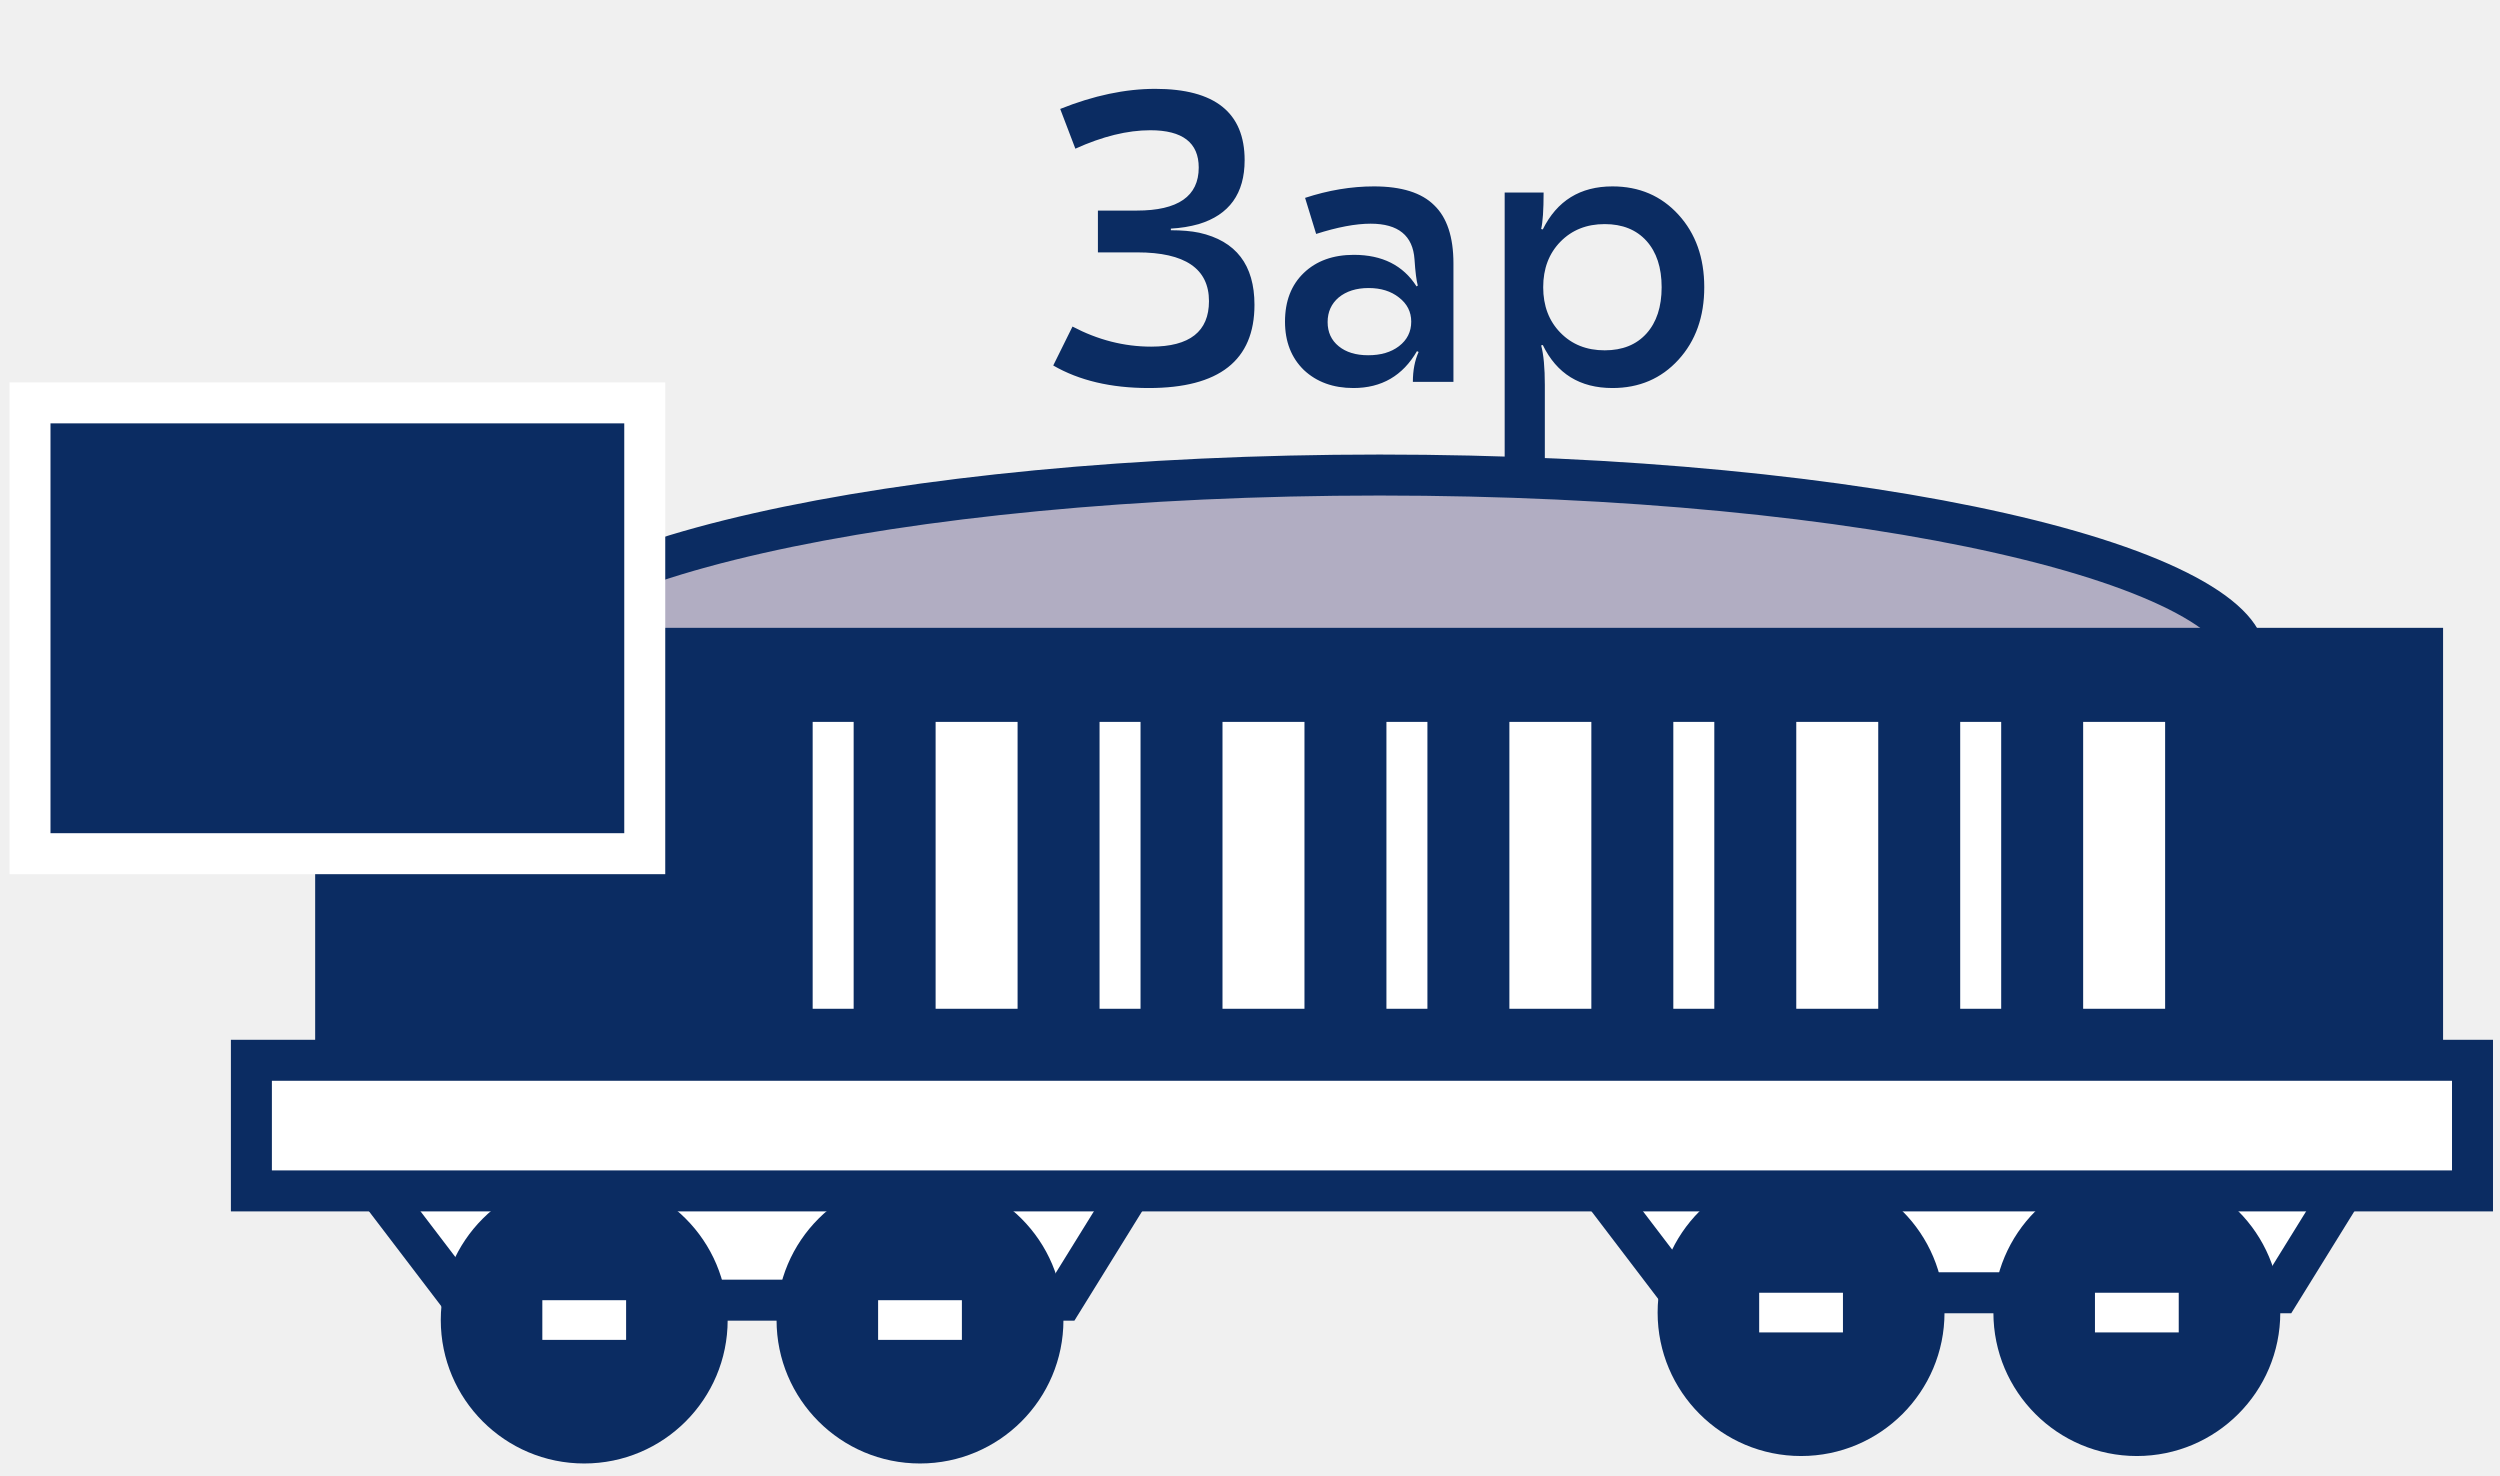
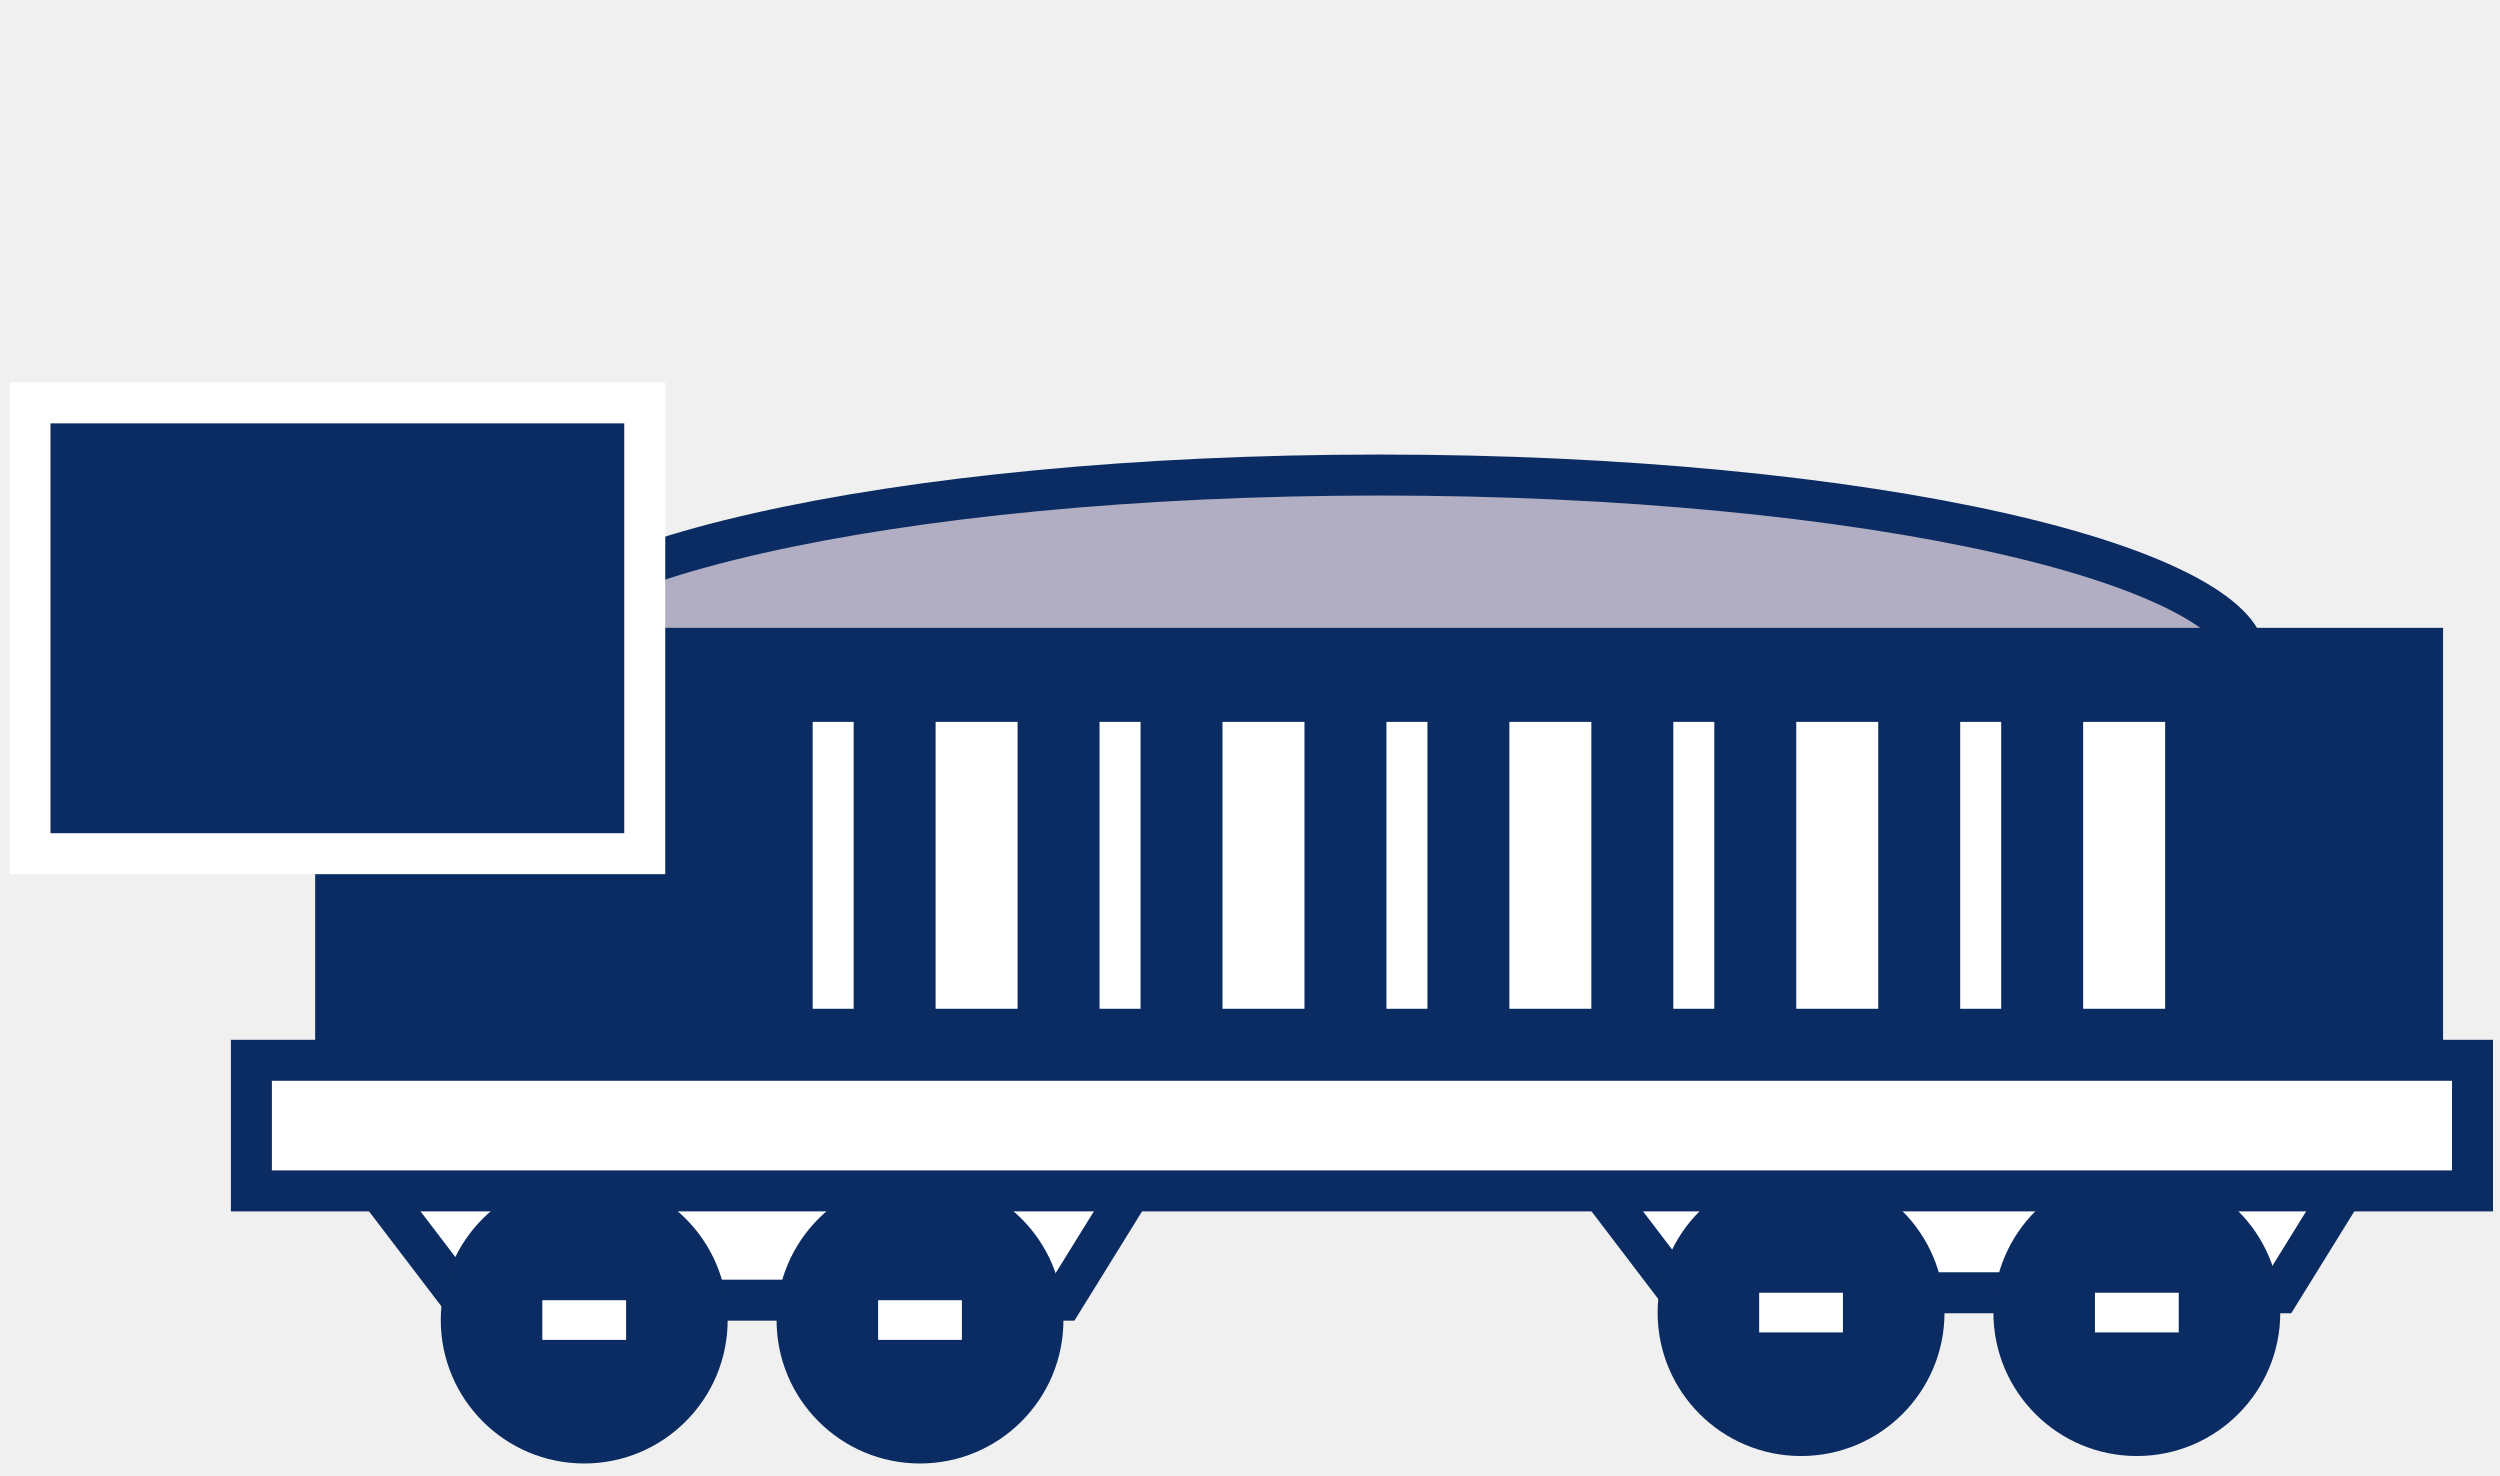
<svg xmlns="http://www.w3.org/2000/svg" width="61" height="36" viewBox="0 0 61 36" fill="none">
  <path d="M54.767 15.982C54.767 16.16 54.69 16.376 54.457 16.633C54.222 16.893 53.852 17.168 53.333 17.446C52.297 18 50.765 18.515 48.829 18.954C44.966 19.828 39.604 20.374 33.664 20.374C27.724 20.374 22.362 19.828 18.498 18.954C16.562 18.515 15.03 18 13.994 17.446C13.476 17.168 13.105 16.893 12.87 16.633C12.638 16.376 12.56 16.16 12.56 15.982C12.56 15.805 12.638 15.589 12.87 15.332C13.105 15.072 13.476 14.797 13.994 14.519C15.03 13.964 16.562 13.449 18.498 13.011C22.362 12.136 27.724 11.591 33.664 11.591C39.604 11.591 44.966 12.136 48.829 13.011C50.765 13.449 52.297 13.964 53.333 14.519C53.852 14.797 54.222 15.072 54.457 15.332C54.69 15.589 54.767 15.805 54.767 15.982Z" fill="#B1ADC2" stroke="#0B2C62" />
  <rect x="8.19" y="15.819" width="50.921" height="9.632" fill="#0B2C62" stroke="#0B2C62" />
  <path d="M11.284 31.724L8.525 28.104H28.178L25.937 31.724H11.284Z" fill="white" stroke="#0B2C62" />
  <path d="M40.974 31.543L38.216 27.922H57.869L55.628 31.543H40.974Z" fill="white" stroke="#0B2C62" />
  <circle cx="14.255" cy="32.209" r="3.5" fill="#0B2C62" />
  <circle cx="43.946" cy="32.027" r="3.5" fill="#0B2C62" />
  <circle cx="22.448" cy="32.209" r="3.5" fill="#0B2C62" />
  <circle cx="52.139" cy="32.027" r="3.5" fill="#0B2C62" />
  <rect x="21.426" y="31.725" width="2.044" height="0.968" fill="white" />
  <rect x="51.117" y="31.543" width="2.044" height="0.968" fill="white" />
  <rect x="13.233" y="31.725" width="2.044" height="0.968" fill="white" />
  <rect x="42.924" y="31.543" width="2.044" height="0.968" fill="white" />
  <rect x="6.134" y="25.871" width="54.195" height="3.187" fill="white" stroke="#0B2C62" />
  <rect x="0.732" y="9.83" width="15" height="11" fill="#0B2C62" />
  <rect x="0.732" y="9.83" width="15" height="11" stroke="white" />
-   <path d="M28.029 9.468C27.109 9.468 26.332 9.285 25.699 8.918L26.169 7.968C26.789 8.295 27.429 8.458 28.089 8.458C29.029 8.458 29.499 8.088 29.499 7.348C29.499 6.555 28.915 6.158 27.749 6.158H26.789V5.138H27.739C28.745 5.138 29.249 4.788 29.249 4.088C29.249 3.482 28.855 3.178 28.069 3.178C27.509 3.178 26.899 3.328 26.239 3.628L25.869 2.658C26.682 2.332 27.455 2.168 28.189 2.168C29.642 2.168 30.369 2.748 30.369 3.908C30.369 4.722 29.995 5.242 29.249 5.468C29.035 5.528 28.809 5.565 28.569 5.578V5.618C28.835 5.618 29.065 5.638 29.259 5.678C30.159 5.878 30.609 6.465 30.609 7.438C30.609 8.792 29.749 9.468 28.029 9.468ZM33.524 4.548C34.197 4.548 34.687 4.702 34.994 5.008C35.307 5.308 35.464 5.782 35.464 6.428V9.318H34.474C34.474 9.038 34.521 8.795 34.614 8.588L34.574 8.568C34.227 9.168 33.711 9.468 33.024 9.468C32.531 9.468 32.127 9.322 31.814 9.028C31.507 8.728 31.354 8.335 31.354 7.848C31.354 7.348 31.507 6.952 31.814 6.658C32.121 6.365 32.527 6.218 33.034 6.218C33.727 6.218 34.237 6.475 34.564 6.988L34.594 6.968C34.561 6.848 34.534 6.635 34.514 6.328C34.474 5.748 34.117 5.458 33.444 5.458C33.077 5.458 32.634 5.542 32.114 5.708L31.844 4.828C32.411 4.642 32.971 4.548 33.524 4.548ZM34.134 7.258C33.941 7.105 33.694 7.028 33.394 7.028C33.094 7.028 32.851 7.105 32.664 7.258C32.484 7.412 32.394 7.612 32.394 7.858C32.394 8.105 32.484 8.302 32.664 8.448C32.844 8.595 33.084 8.668 33.384 8.668C33.691 8.668 33.941 8.595 34.134 8.448C34.334 8.295 34.434 8.095 34.434 7.848C34.434 7.608 34.334 7.412 34.134 7.258ZM39.344 4.548C39.997 4.548 40.534 4.778 40.954 5.238C41.374 5.698 41.584 6.288 41.584 7.008C41.584 7.728 41.374 8.318 40.954 8.778C40.534 9.238 39.997 9.468 39.344 9.468C38.55 9.468 37.984 9.118 37.644 8.418L37.604 8.428C37.664 8.648 37.694 8.972 37.694 9.398V11.319H36.714V4.698H37.664C37.664 5.125 37.644 5.422 37.604 5.588L37.644 5.598C37.99 4.898 38.557 4.548 39.344 4.548ZM39.154 5.468C38.714 5.468 38.354 5.612 38.074 5.898C37.794 6.185 37.654 6.555 37.654 7.008C37.654 7.462 37.794 7.832 38.074 8.118C38.354 8.405 38.714 8.548 39.154 8.548C39.587 8.548 39.927 8.412 40.174 8.138C40.42 7.865 40.544 7.488 40.544 7.008C40.544 6.528 40.42 6.152 40.174 5.878C39.927 5.605 39.587 5.468 39.154 5.468Z" fill="#0B2C62" />
  <rect width="7" height="1" transform="matrix(0 -1 1 0 19.829 24.6141)" fill="white" />
  <rect width="7" height="2" transform="matrix(0 -1 1 0 22.829 24.6141)" fill="white" />
  <rect width="7" height="1" transform="matrix(0 -1 1 0 26.829 24.6141)" fill="white" />
  <rect width="7" height="2" transform="matrix(0 -1 1 0 29.829 24.6141)" fill="white" />
  <rect width="7" height="1" transform="matrix(0 -1 1 0 33.829 24.6141)" fill="white" />
  <rect width="7" height="2" transform="matrix(0 -1 1 0 36.829 24.6141)" fill="white" />
  <rect width="7" height="1" transform="matrix(0 -1 1 0 40.829 24.6141)" fill="white" />
  <rect width="7" height="2" transform="matrix(0 -1 1 0 43.829 24.6141)" fill="white" />
  <rect width="7" height="1" transform="matrix(0 -1 1 0 47.829 24.6141)" fill="white" />
  <rect width="7" height="2" transform="matrix(0 -1 1 0 50.829 24.6141)" fill="white" />
</svg>
